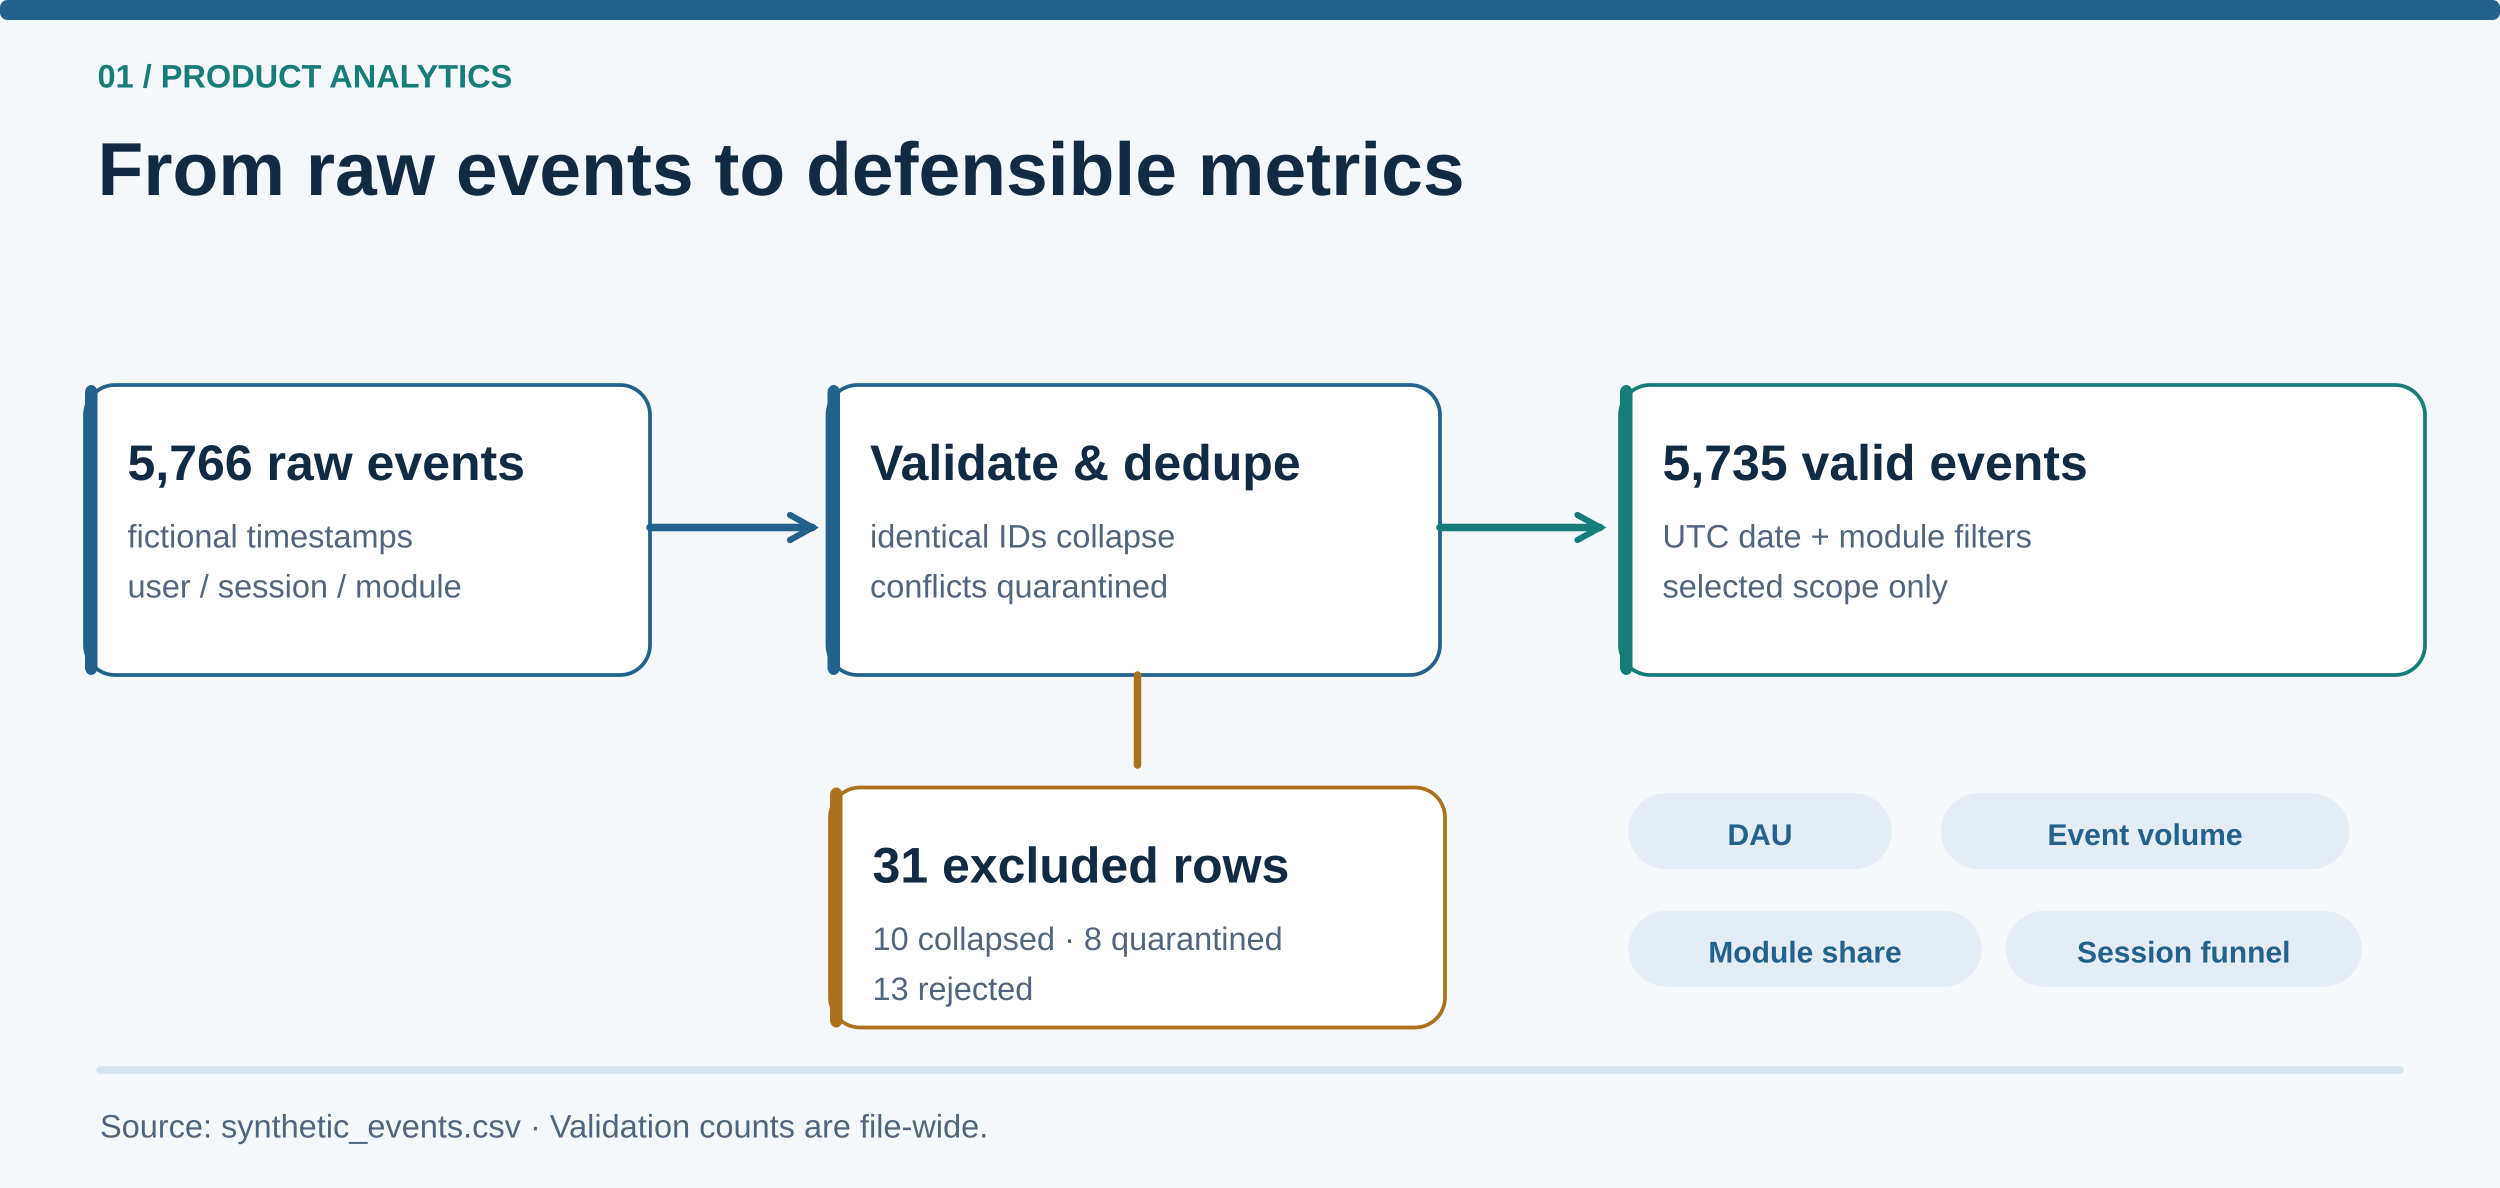
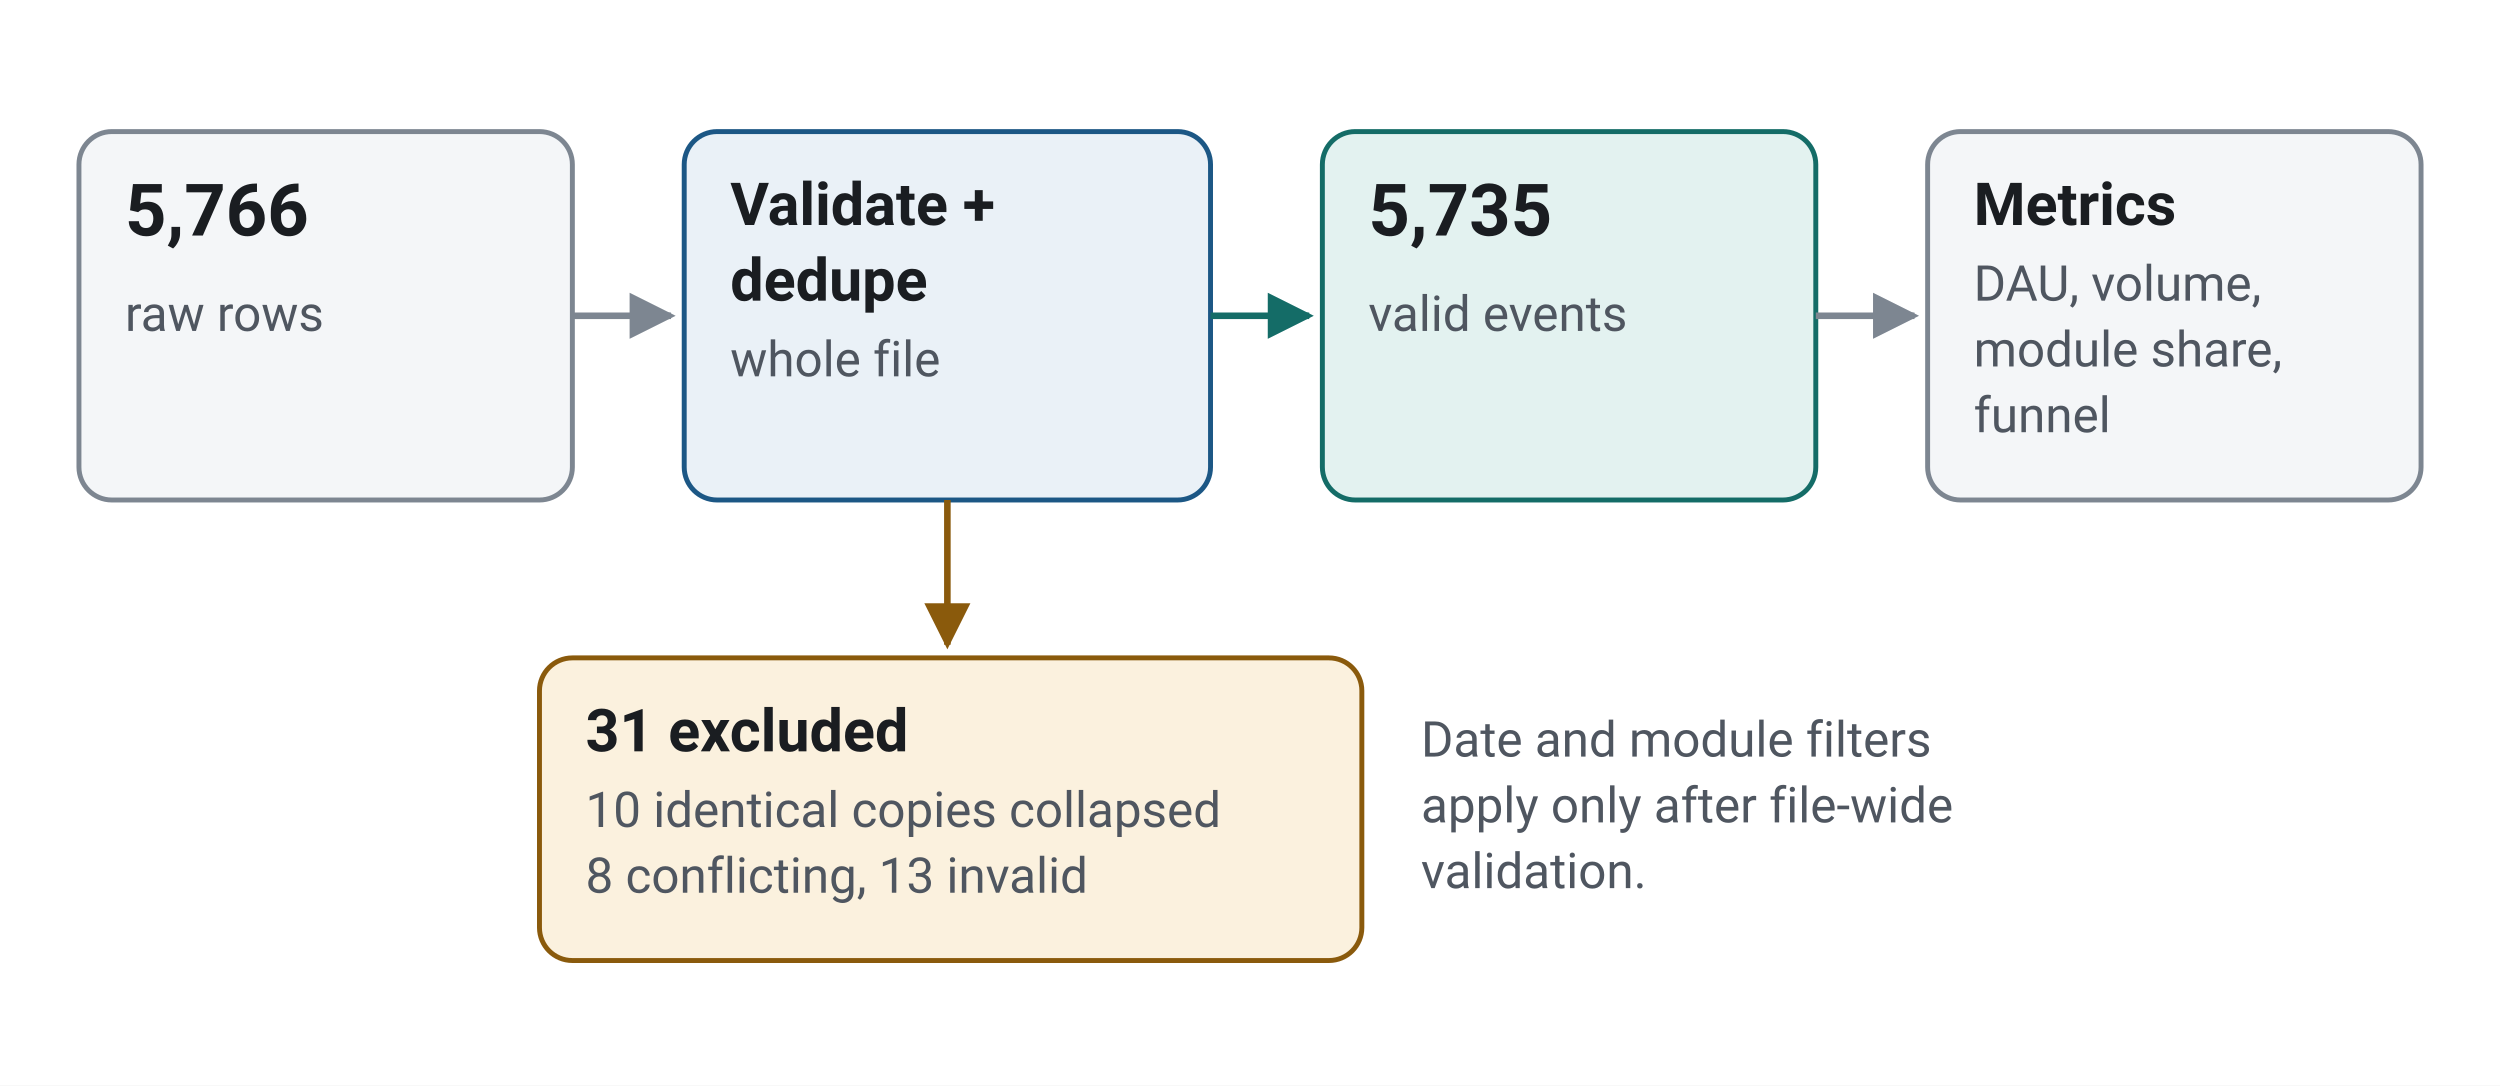
- <svg xmlns="http://www.w3.org/2000/svg" width="1000" height="475" viewBox="0 0 1000 475" role="img" aria-labelledby="t d">
-   <rect x="0" y="0" width="1000" height="475" rx="0" fill="#F5F8FB" stroke="#F5F8FB" stroke-width="1.5" />
-   <rect x="0" y="0" width="1000" height="8" rx="3" fill="#23628D" />
-   <text x="39" y="35" fill="#167D78" font-family="system-ui,-apple-system,Segoe UI,Arial,sans-serif" font-size="13" font-weight="800" text-anchor="start">01 / PRODUCT ANALYTICS</text>
-   <text x="39" y="78" fill="#122B43" font-family="system-ui,-apple-system,Segoe UI,Arial,sans-serif" font-size="30" font-weight="750" text-anchor="start">From raw events to defensible metrics</text>
-   <rect x="34" y="154" width="226" height="116" rx="12" fill="#FFFFFF" stroke="#23628D" stroke-width="1.5" />
-   <rect x="34" y="154" width="5" height="116" rx="3" fill="#23628D" />
-   <text x="51" y="192" fill="#122B43" font-family="system-ui,-apple-system,Segoe UI,Arial,sans-serif" font-size="20" font-weight="750" text-anchor="start">5,766 raw events</text>
-   <text x="51" y="219" fill="#51667C" font-family="system-ui,-apple-system,Segoe UI,Arial,sans-serif" font-size="13" font-weight="500" text-anchor="start">fictional timestamps</text>
-   <text x="51" y="239" fill="#51667C" font-family="system-ui,-apple-system,Segoe UI,Arial,sans-serif" font-size="13" font-weight="500" text-anchor="start">user / session / module</text>
-   <rect x="331" y="154" width="245" height="116" rx="12" fill="#FFFFFF" stroke="#23628D" stroke-width="1.5" />
-   <rect x="331" y="154" width="5" height="116" rx="3" fill="#23628D" />
-   <text x="348" y="192" fill="#122B43" font-family="system-ui,-apple-system,Segoe UI,Arial,sans-serif" font-size="20" font-weight="750" text-anchor="start">Validate &amp; dedupe</text>
-   <text x="348" y="219" fill="#51667C" font-family="system-ui,-apple-system,Segoe UI,Arial,sans-serif" font-size="13" font-weight="500" text-anchor="start">identical IDs collapse</text>
-   <text x="348" y="239" fill="#51667C" font-family="system-ui,-apple-system,Segoe UI,Arial,sans-serif" font-size="13" font-weight="500" text-anchor="start">conflicts quarantined</text>
-   <rect x="648" y="154" width="322" height="116" rx="12" fill="#FFFFFF" stroke="#167D78" stroke-width="1.5" />
-   <rect x="648" y="154" width="5" height="116" rx="3" fill="#167D78" />
-   <text x="665" y="192" fill="#122B43" font-family="system-ui,-apple-system,Segoe UI,Arial,sans-serif" font-size="20" font-weight="750" text-anchor="start">5,735 valid events</text>
-   <text x="665" y="219" fill="#51667C" font-family="system-ui,-apple-system,Segoe UI,Arial,sans-serif" font-size="13" font-weight="500" text-anchor="start">UTC date + module filters</text>
-   <text x="665" y="239" fill="#51667C" font-family="system-ui,-apple-system,Segoe UI,Arial,sans-serif" font-size="13" font-weight="500" text-anchor="start">selected scope only</text>
-   <rect x="332" y="315" width="246" height="96" rx="12" fill="#FFFFFF" stroke="#AA721D" stroke-width="1.5" />
-   <rect x="332" y="315" width="5" height="96" rx="3" fill="#AA721D" />
-   <text x="349" y="353" fill="#122B43" font-family="system-ui,-apple-system,Segoe UI,Arial,sans-serif" font-size="20" font-weight="750" text-anchor="start">31 excluded rows</text>
-   <text x="349" y="380" fill="#51667C" font-family="system-ui,-apple-system,Segoe UI,Arial,sans-serif" font-size="13" font-weight="500" text-anchor="start">10 collapsed · 8 quarantined</text>
-   <text x="349" y="400" fill="#51667C" font-family="system-ui,-apple-system,Segoe UI,Arial,sans-serif" font-size="13" font-weight="500" text-anchor="start">13 rejected</text>
-   <path d="M260 211 L325 211" fill="none" stroke="#23628D" stroke-width="3" stroke-linecap="round" />
-   <path d="M316 206 L325 211 L316 216" fill="none" stroke="#23628D" stroke-width="2.5" stroke-linecap="round" />
-   <path d="M576 211 L640 211" fill="none" stroke="#167D78" stroke-width="3" stroke-linecap="round" />
-   <path d="M631 206 L640 211 L631 216" fill="none" stroke="#167D78" stroke-width="2.5" stroke-linecap="round" />
-   <path d="M455 270 L455 306" fill="none" stroke="#AA721D" stroke-width="3" stroke-linecap="round" />
-   <rect x="652" y="318" width="104" height="29" rx="15" fill="#E4EDF5" stroke="#E4EDF5" stroke-width="1.5" />
-   <text x="704" y="338" fill="#23628D" font-family="system-ui,-apple-system,Segoe UI,Arial,sans-serif" font-size="12" font-weight="750" text-anchor="middle">DAU</text>
-   <rect x="777" y="318" width="162" height="29" rx="15" fill="#E4EDF5" stroke="#E4EDF5" stroke-width="1.5" />
-   <text x="858" y="338" fill="#23628D" font-family="system-ui,-apple-system,Segoe UI,Arial,sans-serif" font-size="12" font-weight="750" text-anchor="middle">Event volume</text>
-   <rect x="652" y="365" width="140" height="29" rx="15" fill="#E4EDF5" stroke="#E4EDF5" stroke-width="1.5" />
-   <text x="722" y="385" fill="#23628D" font-family="system-ui,-apple-system,Segoe UI,Arial,sans-serif" font-size="12" font-weight="750" text-anchor="middle">Module share</text>
-   <rect x="803" y="365" width="141" height="29" rx="15" fill="#E4EDF5" stroke="#E4EDF5" stroke-width="1.5" />
-   <text x="873.5" y="385" fill="#23628D" font-family="system-ui,-apple-system,Segoe UI,Arial,sans-serif" font-size="12" font-weight="750" text-anchor="middle">Session funnel</text>
-   <path d="M40 428 L960 428" fill="none" stroke="#D7E3ED" stroke-width="3" stroke-linecap="round" />
-   <text x="40" y="455" fill="#51667C" font-family="system-ui,-apple-system,Segoe UI,Arial,sans-serif" font-size="13" font-weight="500" text-anchor="start">Source: synthetic_events.csv · Validation counts are file-wide.</text>
+ <svg xmlns="http://www.w3.org/2000/svg" viewBox="0 0 760 330" width="760" height="330" role="img" aria-labelledby="t">
+   <defs>
+     <marker id="m-line" viewBox="0 0 10 10" refX="9" refY="5" markerWidth="7" markerHeight="7" orient="auto-start-reverse">
+       <path d="M0 0L10 5L0 10z" fill="#7D8691" />
+     </marker>
+     <marker id="m-ok" viewBox="0 0 10 10" refX="9" refY="5" markerWidth="7" markerHeight="7" orient="auto-start-reverse">
+       <path d="M0 0L10 5L0 10z" fill="#146C67" />
+     </marker>
+     <marker id="m-warn" viewBox="0 0 10 10" refX="9" refY="5" markerWidth="7" markerHeight="7" orient="auto-start-reverse">
+       <path d="M0 0L10 5L0 10z" fill="#8A5A0C" />
+     </marker>
+   </defs>
+   <rect width="760" height="330" fill="#FFFFFF" />
+   <g font-family="system-ui,-apple-system,'Segoe UI',Roboto,Helvetica,Arial,sans-serif">
+     <rect x="24" y="40" width="150" height="112" rx="10" fill="#F4F6F8" stroke="#7D8691" stroke-width="1.5" />
+     <text x="38" y="71.6" font-size="22" fill="#1A1D21" font-weight="700" data-box="24,40,150,112">5,766</text>
+     <text x="38" y="100.6" font-size="15" fill="#4F5660" data-box="24,40,150,112">raw rows</text>
+     <rect x="208" y="40" width="160" height="112" rx="10" fill="#EAF1F7" stroke="#1C5785" stroke-width="1.5" />
+     <text x="222" y="68.4" font-size="18" fill="#1A1D21" font-weight="700" data-box="208,40,160,112">Validate +</text>
+     <text x="222" y="91.4" font-size="18" fill="#1A1D21" font-weight="700" data-box="208,40,160,112">dedupe</text>
+     <text x="222" y="114.4" font-size="15" fill="#4F5660" data-box="208,40,160,112">whole file</text>
+     <rect x="402" y="40" width="150" height="112" rx="10" fill="#E3F2F0" stroke="#146C67" stroke-width="1.5" />
+     <text x="416" y="71.6" font-size="22" fill="#1A1D21" font-weight="700" data-box="402,40,150,112">5,735</text>
+     <text x="416" y="100.6" font-size="15" fill="#4F5660" data-box="402,40,150,112">valid events</text>
+     <rect x="586" y="40" width="150" height="112" rx="10" fill="#F4F6F8" stroke="#7D8691" stroke-width="1.5" />
+     <text x="600" y="68.4" font-size="18" fill="#1A1D21" font-weight="700" data-box="586,40,150,112">Metrics</text>
+     <text x="600" y="91.4" font-size="15" fill="#4F5660" data-box="586,40,150,112">DAU, volume,</text>
+     <text x="600" y="111.4" font-size="15" fill="#4F5660" data-box="586,40,150,112">module share,</text>
+     <text x="600" y="131.4" font-size="15" fill="#4F5660" data-box="586,40,150,112">funnel</text>
+     <path d="M174 96 L204 96" fill="none" stroke="#7D8691" stroke-width="2" marker-end="url(#m-line)" />
+     <path d="M368 96 L398 96" fill="none" stroke="#146C67" stroke-width="2" marker-end="url(#m-ok)" />
+     <path d="M552 96 L582 96" fill="none" stroke="#7D8691" stroke-width="2" marker-end="url(#m-line)" />
+     <path d="M288 152 L288 196" fill="none" stroke="#8A5A0C" stroke-width="2" marker-end="url(#m-warn)" />
+     <rect x="164" y="200" width="250" height="92" rx="10" fill="#FBF1DE" stroke="#8A5A0C" stroke-width="1.5" />
+     <text x="178" y="228.4" font-size="18" fill="#1A1D21" font-weight="700" data-box="164,200,250,92">31 excluded</text>
+     <text x="178" y="251.4" font-size="15" fill="#4F5660" data-box="164,200,250,92">10 identical copies collapsed</text>
+     <text x="178" y="271.4" font-size="15" fill="#4F5660" data-box="164,200,250,92">8 conflicting, 13 invalid</text>
+     <text x="432" y="230" font-size="15" fill="#4F5660">Date and module filters</text>
+     <text x="432" y="250" font-size="15" fill="#4F5660">apply only after file-wide</text>
+     <text x="432" y="270" font-size="15" fill="#4F5660">validation.</text>
+   </g>
</svg>
